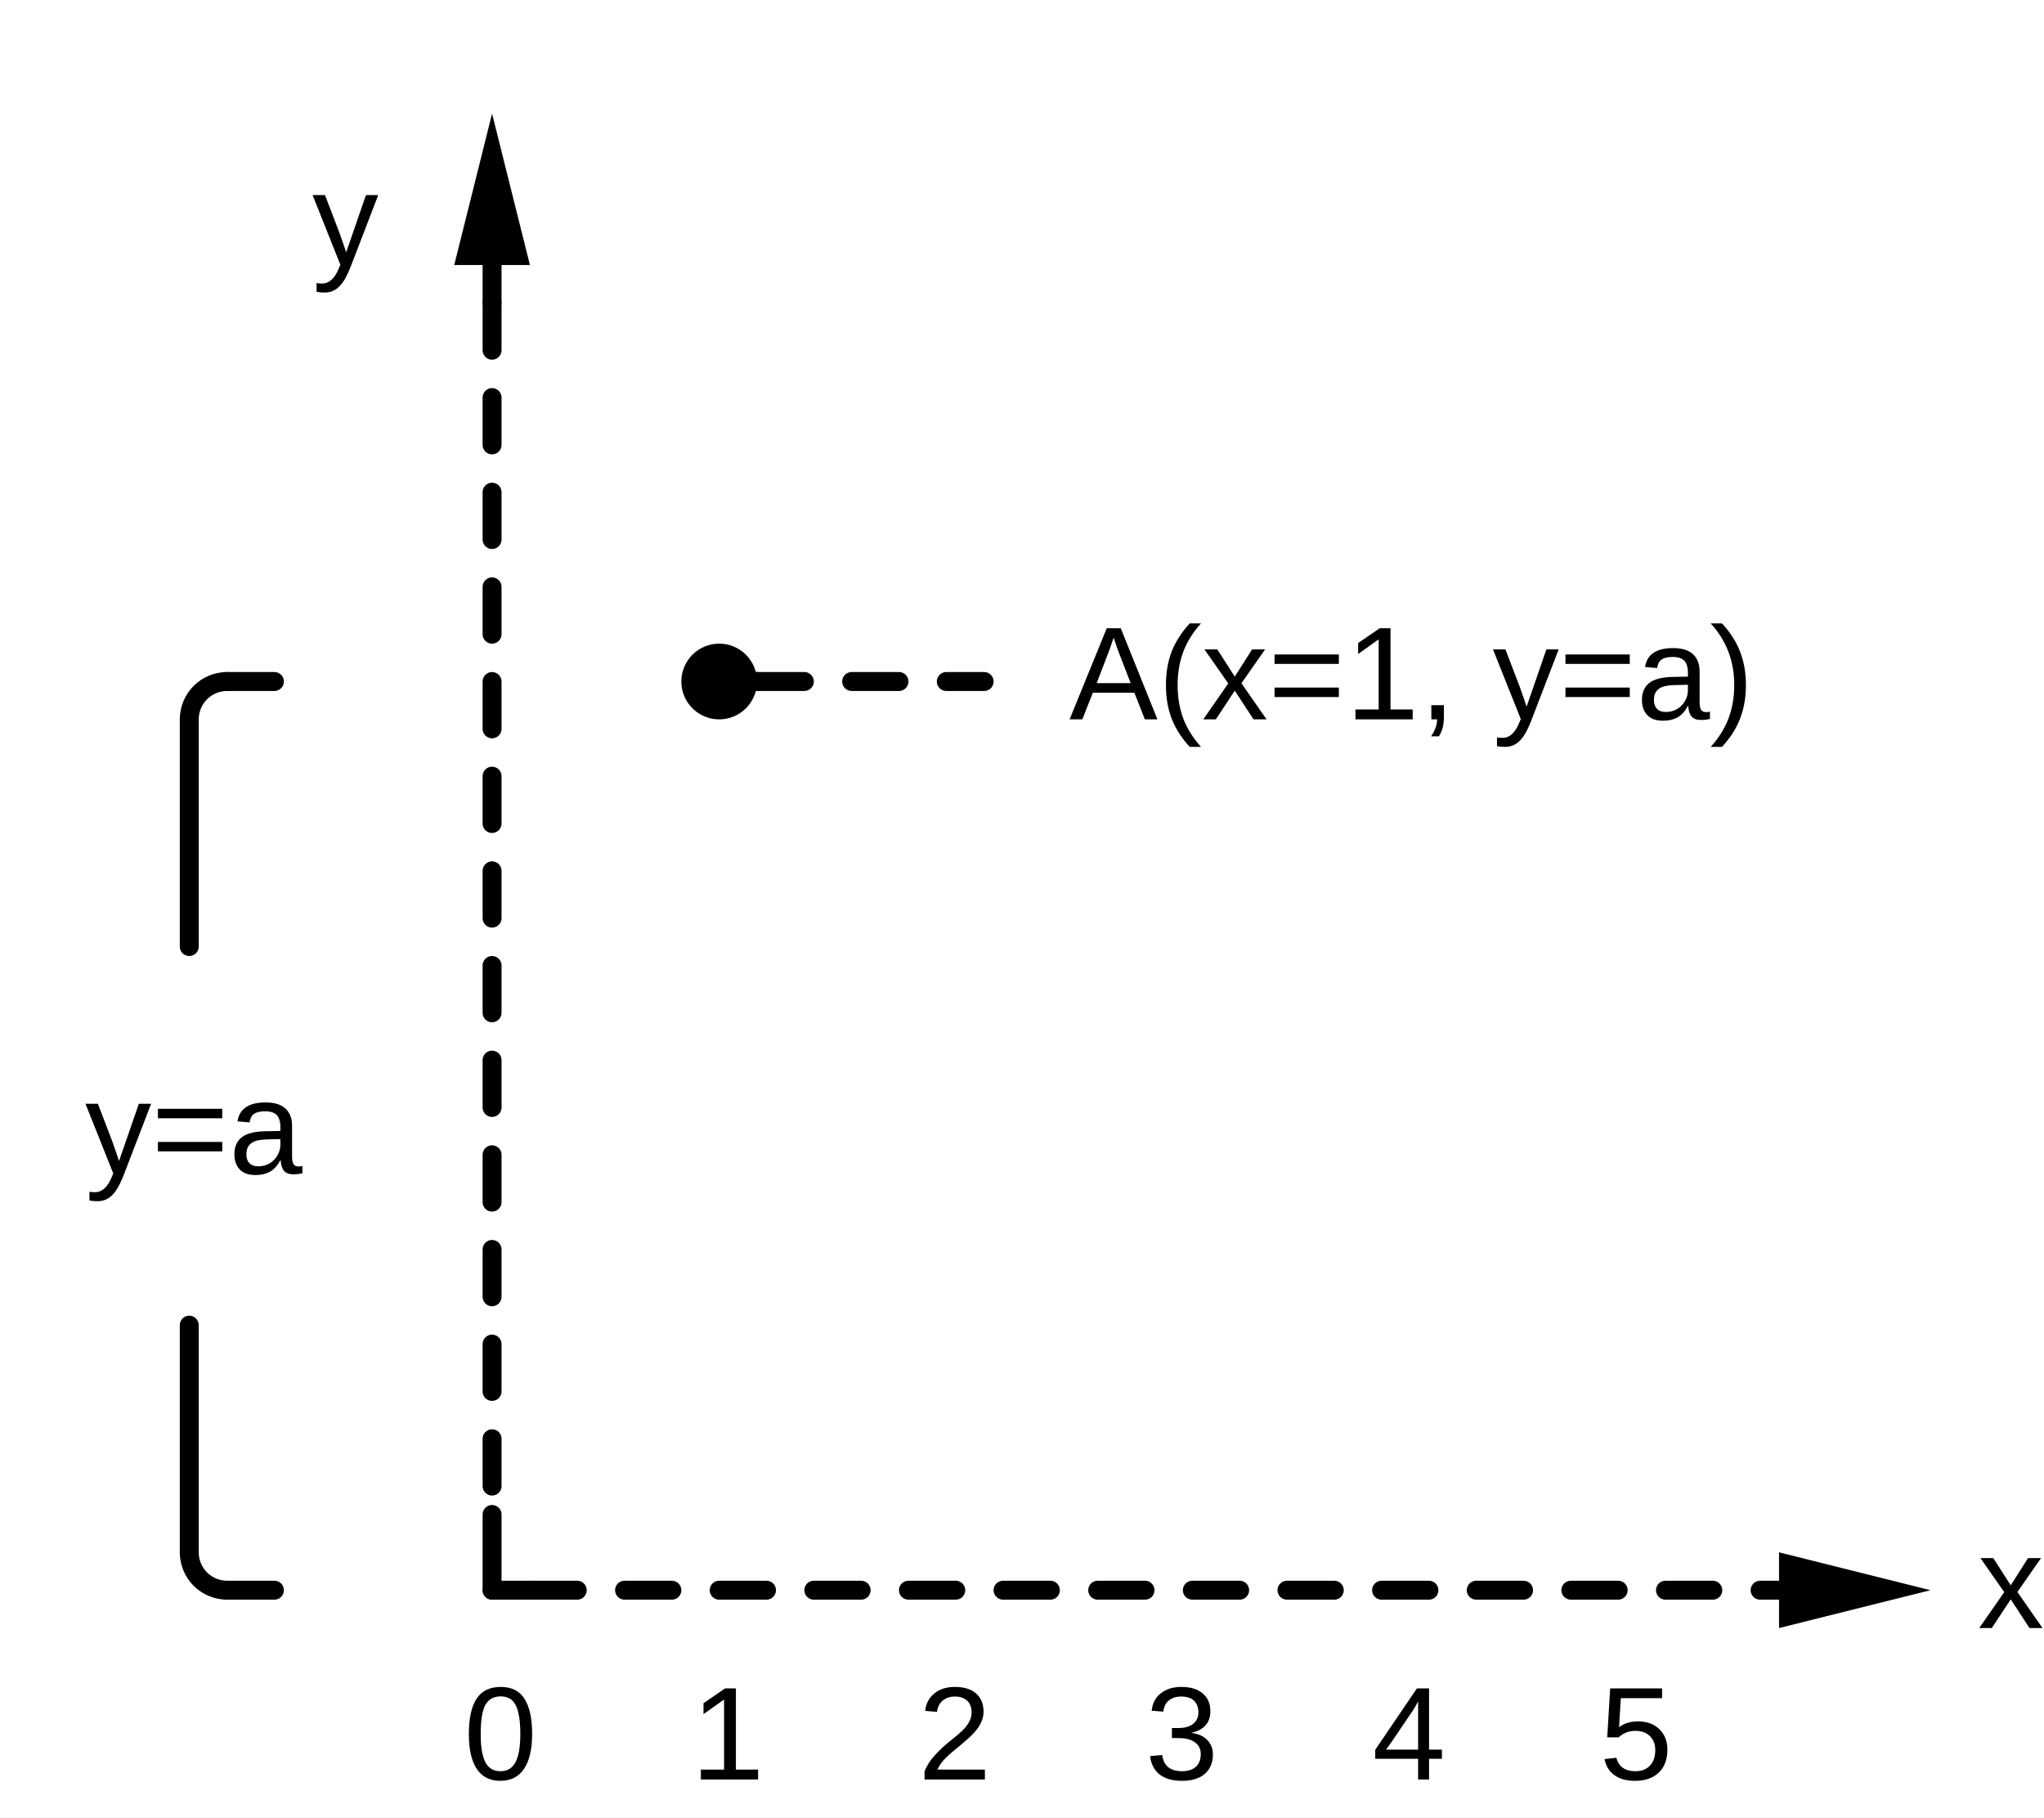
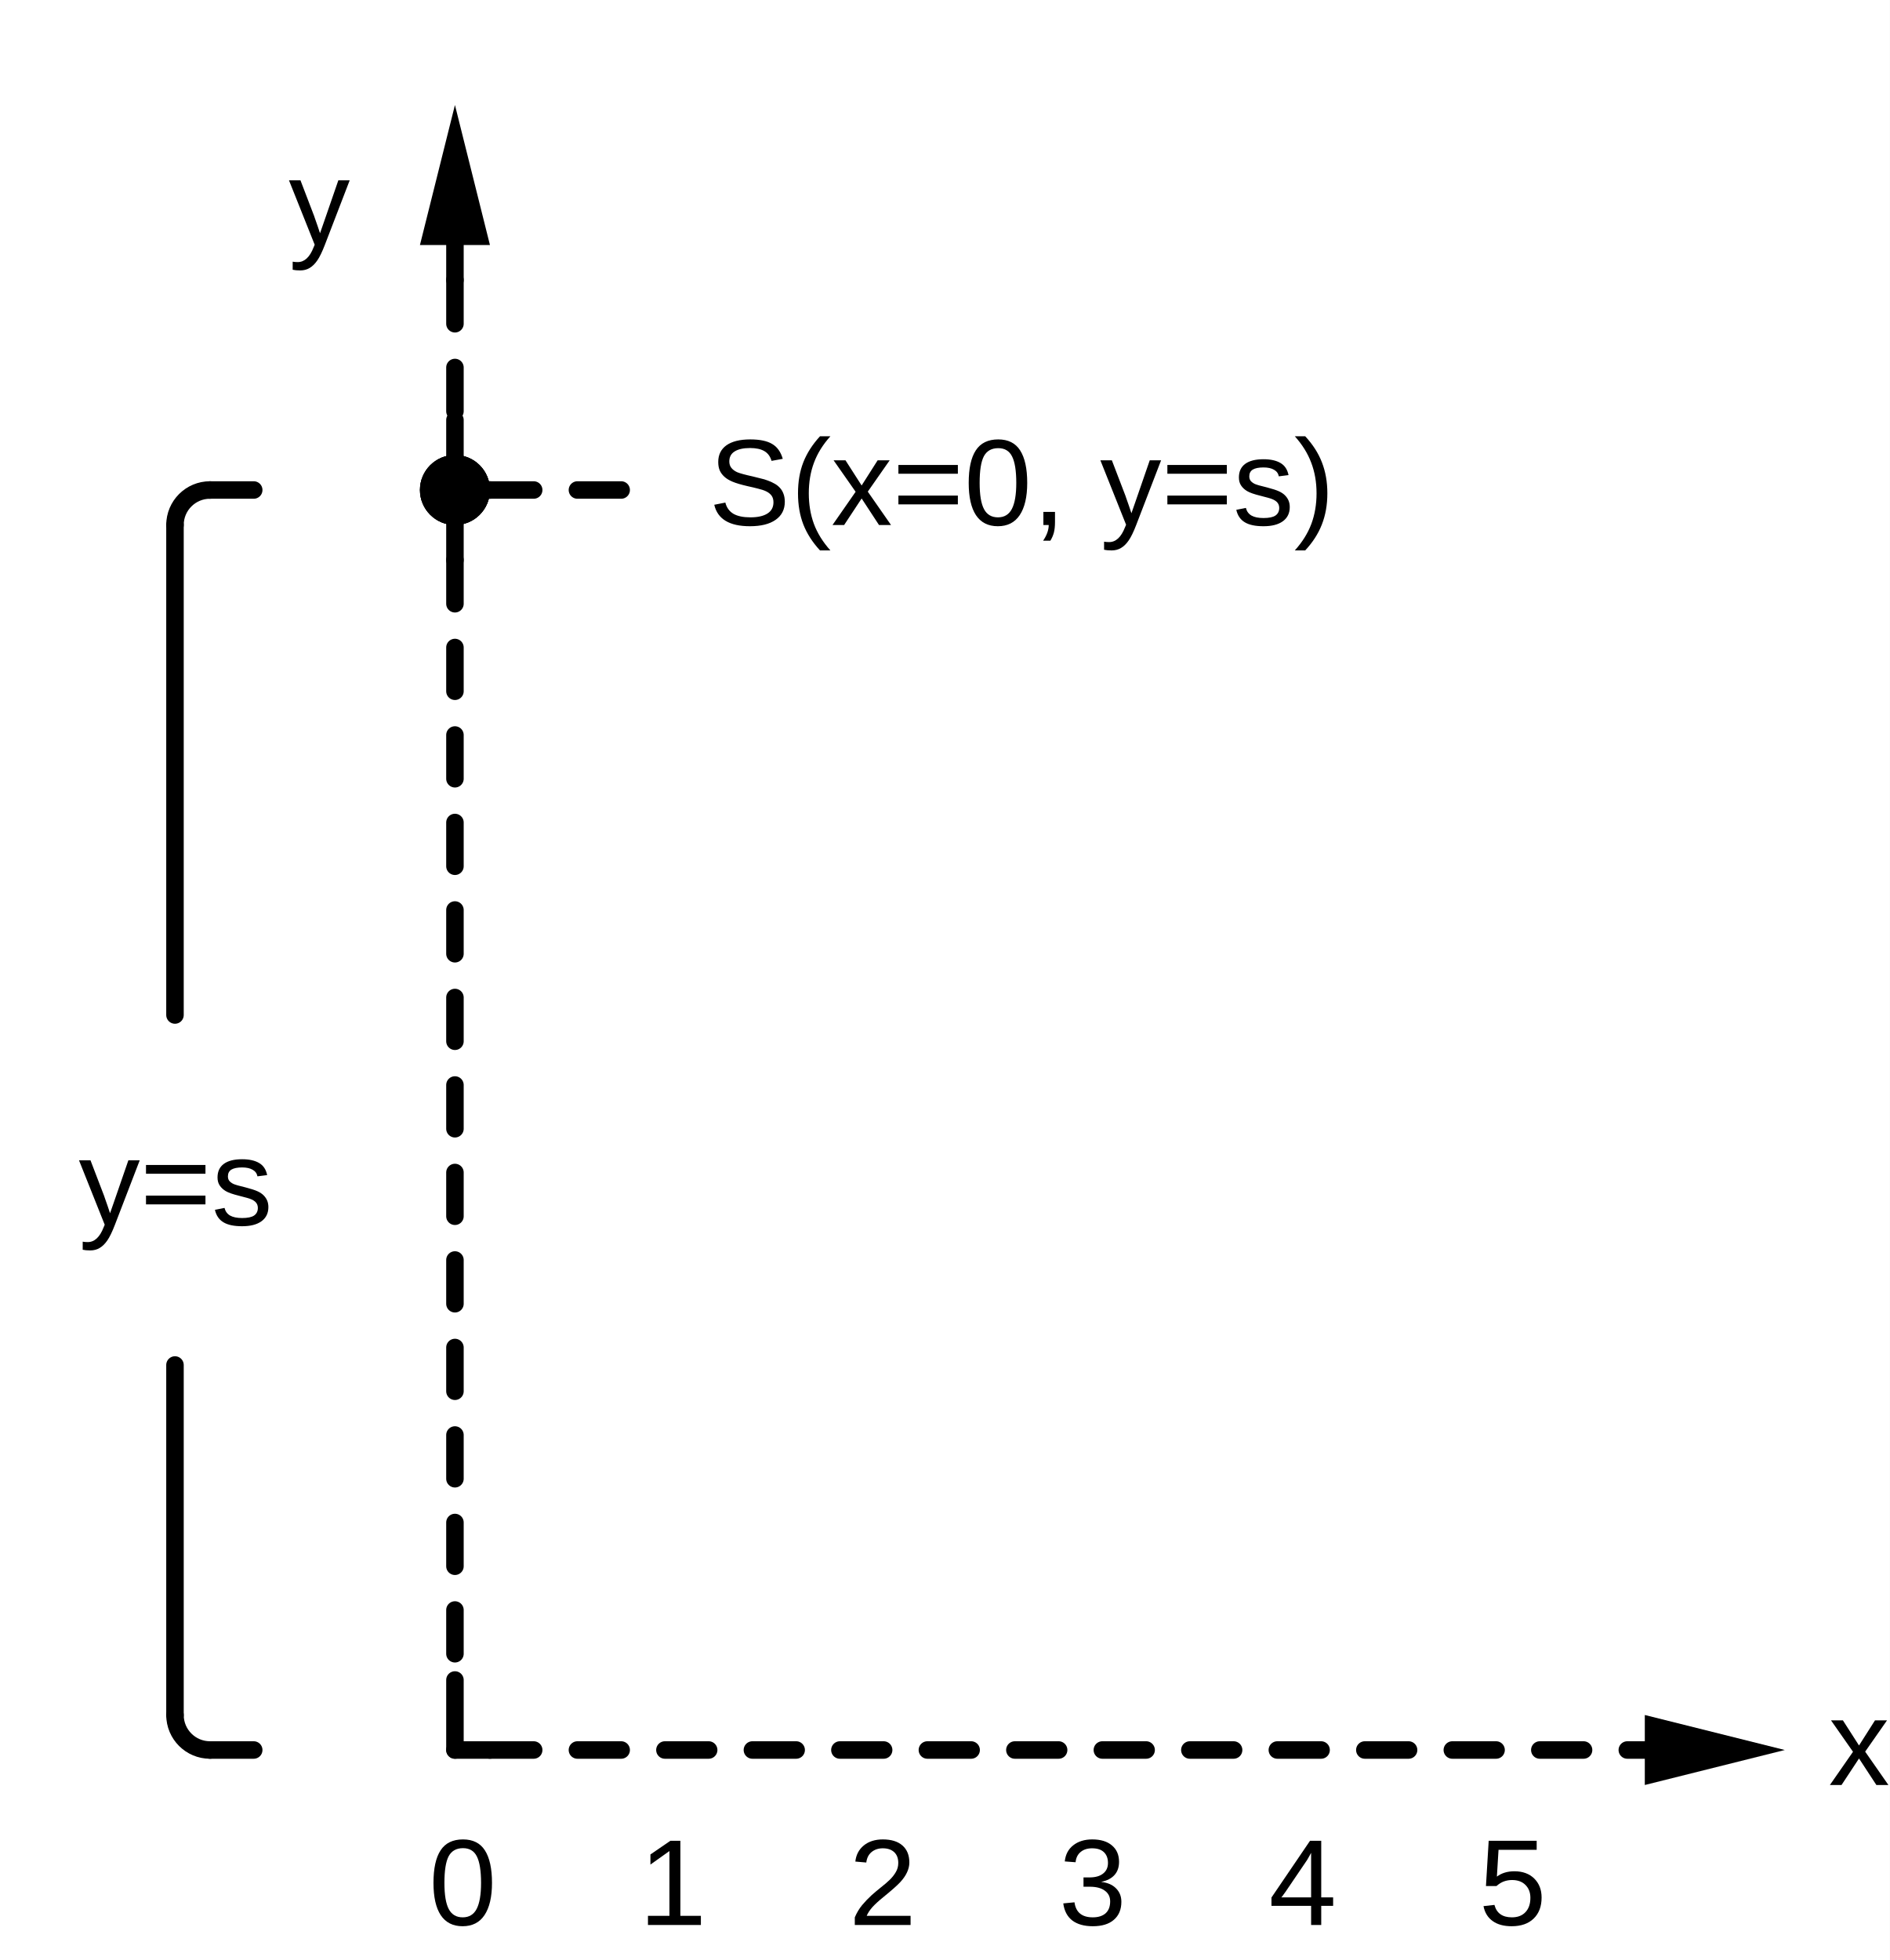
- <svg xmlns="http://www.w3.org/2000/svg" class="bob" font-family="arial" font-size="14" height="192" width="216">
+ <svg xmlns="http://www.w3.org/2000/svg" class="bob" font-family="arial" font-size="14" height="224" width="216">
  <defs>
    <marker id="triangle" markerHeight="8" markerWidth="8" orient="auto" refX="4" refY="2" viewBox="0 0 8 4">
      <polygon class="fg_fill" points="0,0 0,4 8,2 0,0" />
    </marker>
    <marker id="clear_triangle" markerHeight="10" markerWidth="10" orient="auto" refX="1" refY="7" viewBox="0 0 20 14">
      <polygon class="bg_fill fg_stroke" points="2,2 2,12 18,7 2,2" />
    </marker>
    <marker id="circle" markerHeight="5" markerWidth="5" orient="auto" refX="10" refY="10" viewBox="0 0 20 20">
      <circle class="fg_fill" cx="10" cy="10" r="8" />
    </marker>
    <marker id="square" markerHeight="5" markerWidth="5" orient="auto" refX="10" refY="10" viewBox="0 0 20 20">
      <rect class="fg_fill" height="20" width="20" x="0" y="0" />
    </marker>
    <marker id="open_circle" markerHeight="10" markerWidth="10" orient="auto" refX="10" refY="10" viewBox="0 0 20 20">
      <circle class="bg_fill fg_stroke" cx="10" cy="10" r="4" />
    </marker>
    <marker id="big_open_circle" markerHeight="20" markerWidth="20" orient="auto" refX="20" refY="20" viewBox="0 0 40 40">
      <circle class="bg_fill fg_stroke" cx="20" cy="20" r="6" />
    </marker>
  </defs>
  <style type="text/css">

rect.backdrop {
    fill: white;
}

.fg_fill {
    fill: black;
}


.bg_fill {
    fill: white;
}

.fg_stroke {
    stroke: black;
    stroke-width: 2;
}

.no_fill {
    fill: none;
}

.dashed {
    stroke-dasharray: 5;
}


text{
    fill: black;
}

line, path {
    stroke-linecap: round;
    stroke-linejoin: miter;
    stroke-opacity: 1;
    fill-opacity: 1;
}




tspan.head{
    fill: none;
    stroke: none;
}
    
</style>
-   <rect class="backdrop" height="192" width="216" x="0" y="0" />
+   <rect class="backdrop" height="224" width="216" x="0" y="0" />
  <g>
-     <line class="fg_stroke" x1="20" x2="20" y1="76" y2="100" />
-     <path class="fg_stroke no_fill" d="M 24 72 A 4 4 0 0 0 20 76" />
+     <line class="fg_stroke" x1="20" x2="20" y1="60" y2="116" />
+     <path class="fg_stroke no_fill" d="M 24 56 A 4 4 0 0 0 20 60" />
  </g>
  <g>
-     <line class="fg_stroke" x1="20" x2="20" y1="140" y2="164" />
-     <path class="fg_stroke no_fill" d="M 20 164 A 4 4 0 0 0 24 168" />
+     <line class="fg_stroke" x1="20" x2="20" y1="156" y2="196" />
+     <path class="fg_stroke no_fill" d="M 20 196 A 4 4 0 0 0 24 200" />
  </g>
  <g>
    <line class="fg_stroke" marker-end="url(#triangle)" x1="52" x2="52" y1="32" y2="20" />
-     <line class="fg_stroke dashed" x1="52" x2="52" y1="32" y2="160" />
+     <line class="fg_stroke dashed" x1="52" x2="52" y1="32" y2="48" />
  </g>
  <g>
-     <line class="fg_stroke" x1="52" x2="52" y1="168" y2="160" />
-     <line class="fg_stroke" x1="52" x2="56" y1="168" y2="168" />
-     <line class="fg_stroke dashed" x1="56" x2="192" y1="168" y2="168" />
+     <line class="fg_stroke" marker-start="url(#circle)" x1="52" x2="52" y1="56" y2="48" />
+     <line class="fg_stroke" marker-start="url(#circle)" x1="52" x2="52" y1="56" y2="64" />
+     <line class="fg_stroke" marker-start="url(#circle)" x1="52" x2="56" y1="56" y2="56" />
+     <line class="fg_stroke dashed" x1="52" x2="52" y1="64" y2="192" />
+     <line class="fg_stroke dashed" x1="56" x2="72" y1="56" y2="56" />
  </g>
  <g>
-     <line class="fg_stroke" marker-start="url(#circle)" x1="76" x2="80" y1="72" y2="72" />
-     <line class="fg_stroke dashed" x1="80" x2="104" y1="72" y2="72" />
+     <line class="fg_stroke" x1="52" x2="52" y1="200" y2="192" />
+     <line class="fg_stroke" x1="52" x2="56" y1="200" y2="200" />
+     <line class="fg_stroke dashed" x1="56" x2="192" y1="200" y2="200" />
  </g>
  <g>
-     <line class="fg_stroke" marker-end="url(#triangle)" x1="192" x2="196" y1="168" y2="168" />
+     <line class="fg_stroke" marker-end="url(#triangle)" x1="192" x2="196" y1="200" y2="200" />
  </g>
  <g>
-     <line class="fg_stroke dashed" x1="24" x2="32" y1="72" y2="72" />
+     <line class="fg_stroke dashed" x1="24" x2="32" y1="56" y2="56" />
  </g>
  <g>
-     <line class="fg_stroke dashed" x1="24" x2="32" y1="168" y2="168" />
+     <line class="fg_stroke dashed" x1="24" x2="32" y1="200" y2="200" />
  </g>
  <g>
-     <text class="fg_fill" x="9" y="124">
- y=a
+     <text class="fg_fill" x="9" y="140">
+ y=s
</text>
  </g>
  <g>
    <text class="fg_fill" x="33" y="28">
y
</text>
  </g>
  <g>
-     <text class="fg_fill" x="49" y="188">
+     <text class="fg_fill" x="49" y="220">
0
</text>
  </g>
  <g>
-     <text class="fg_fill" x="73" y="188">
+     <text class="fg_fill" x="73" y="220">
1
</text>
  </g>
  <g>
-     <text class="fg_fill" x="97" y="188">
+     <text class="fg_fill" x="81" y="60">
+ S(x=0, y=s)
+ </text>
+   </g>
+   <g>
+     <text class="fg_fill" x="97" y="220">
2
</text>
  </g>
  <g>
-     <text class="fg_fill" x="113" y="76">
- A(x=1, y=a)
- </text>
-   </g>
-   <g>
-     <text class="fg_fill" x="121" y="188">
+     <text class="fg_fill" x="121" y="220">
3
</text>
  </g>
  <g>
-     <text class="fg_fill" x="145" y="188">
+     <text class="fg_fill" x="145" y="220">
4
</text>
  </g>
  <g>
-     <text class="fg_fill" x="169" y="188">
+     <text class="fg_fill" x="169" y="220">
5
</text>
  </g>
  <g>
-     <text class="fg_fill" x="209" y="172">
+     <text class="fg_fill" x="209" y="204">
x
</text>
  </g>
</svg>
